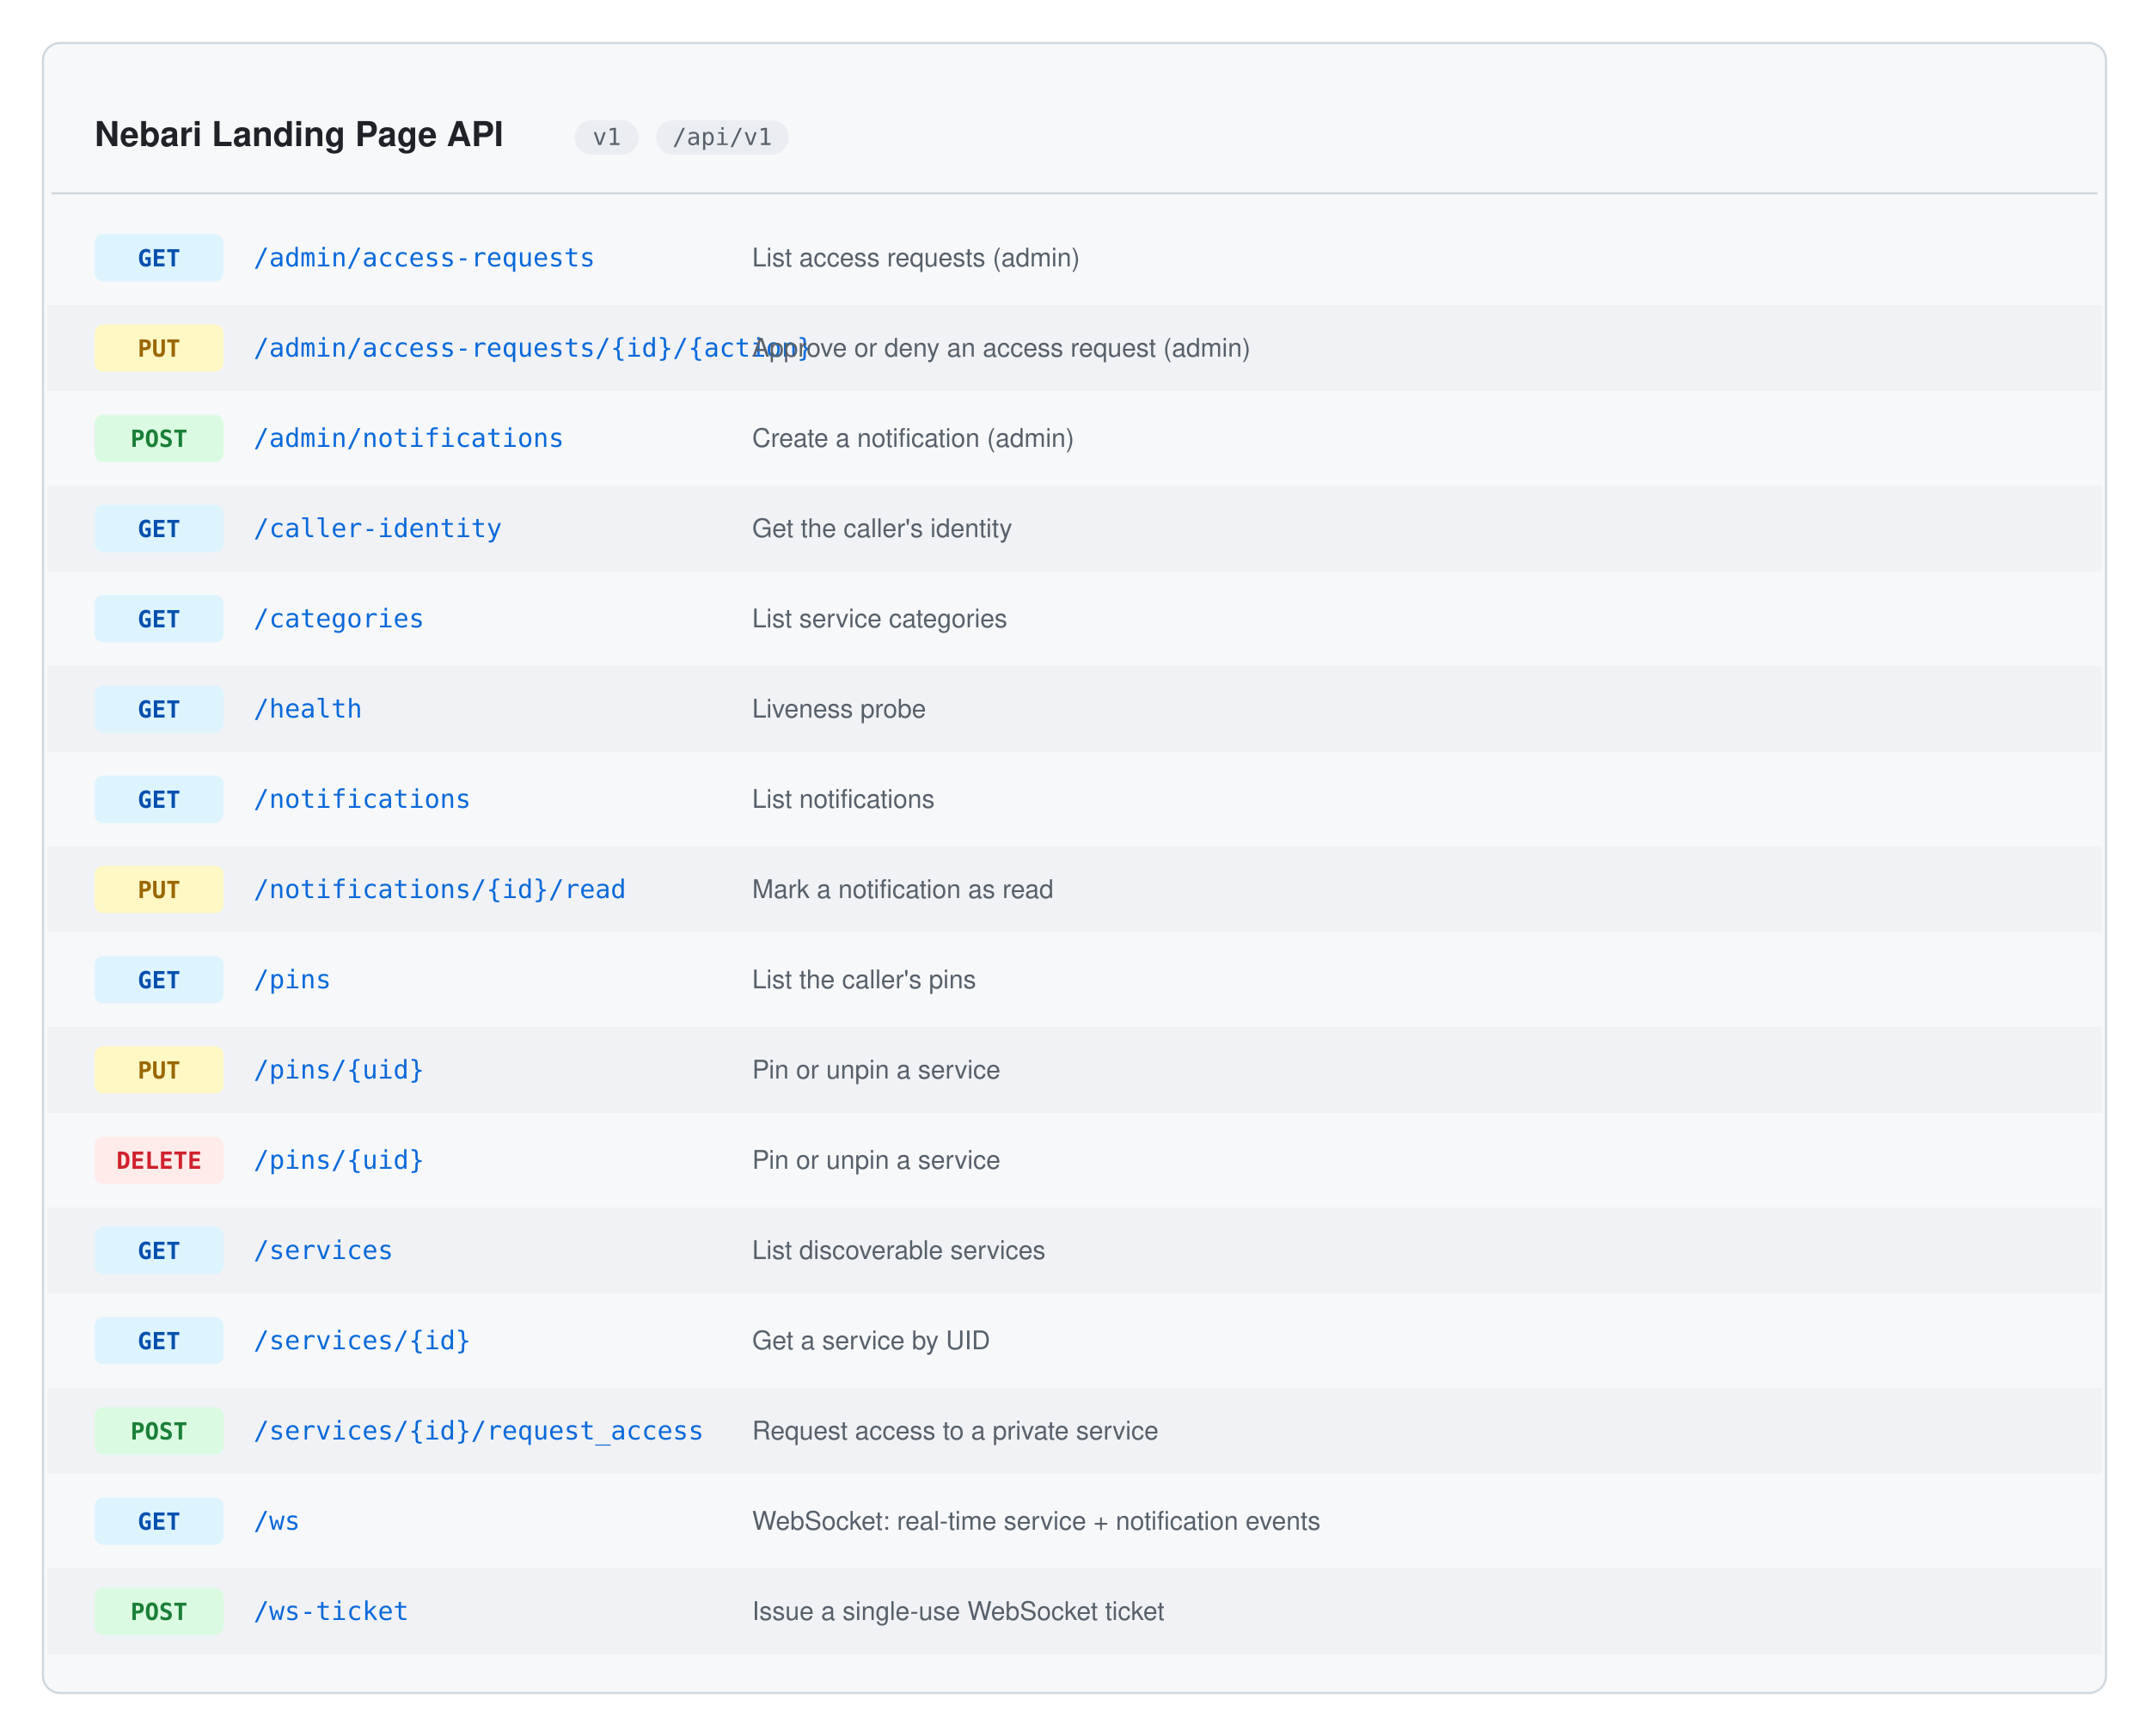
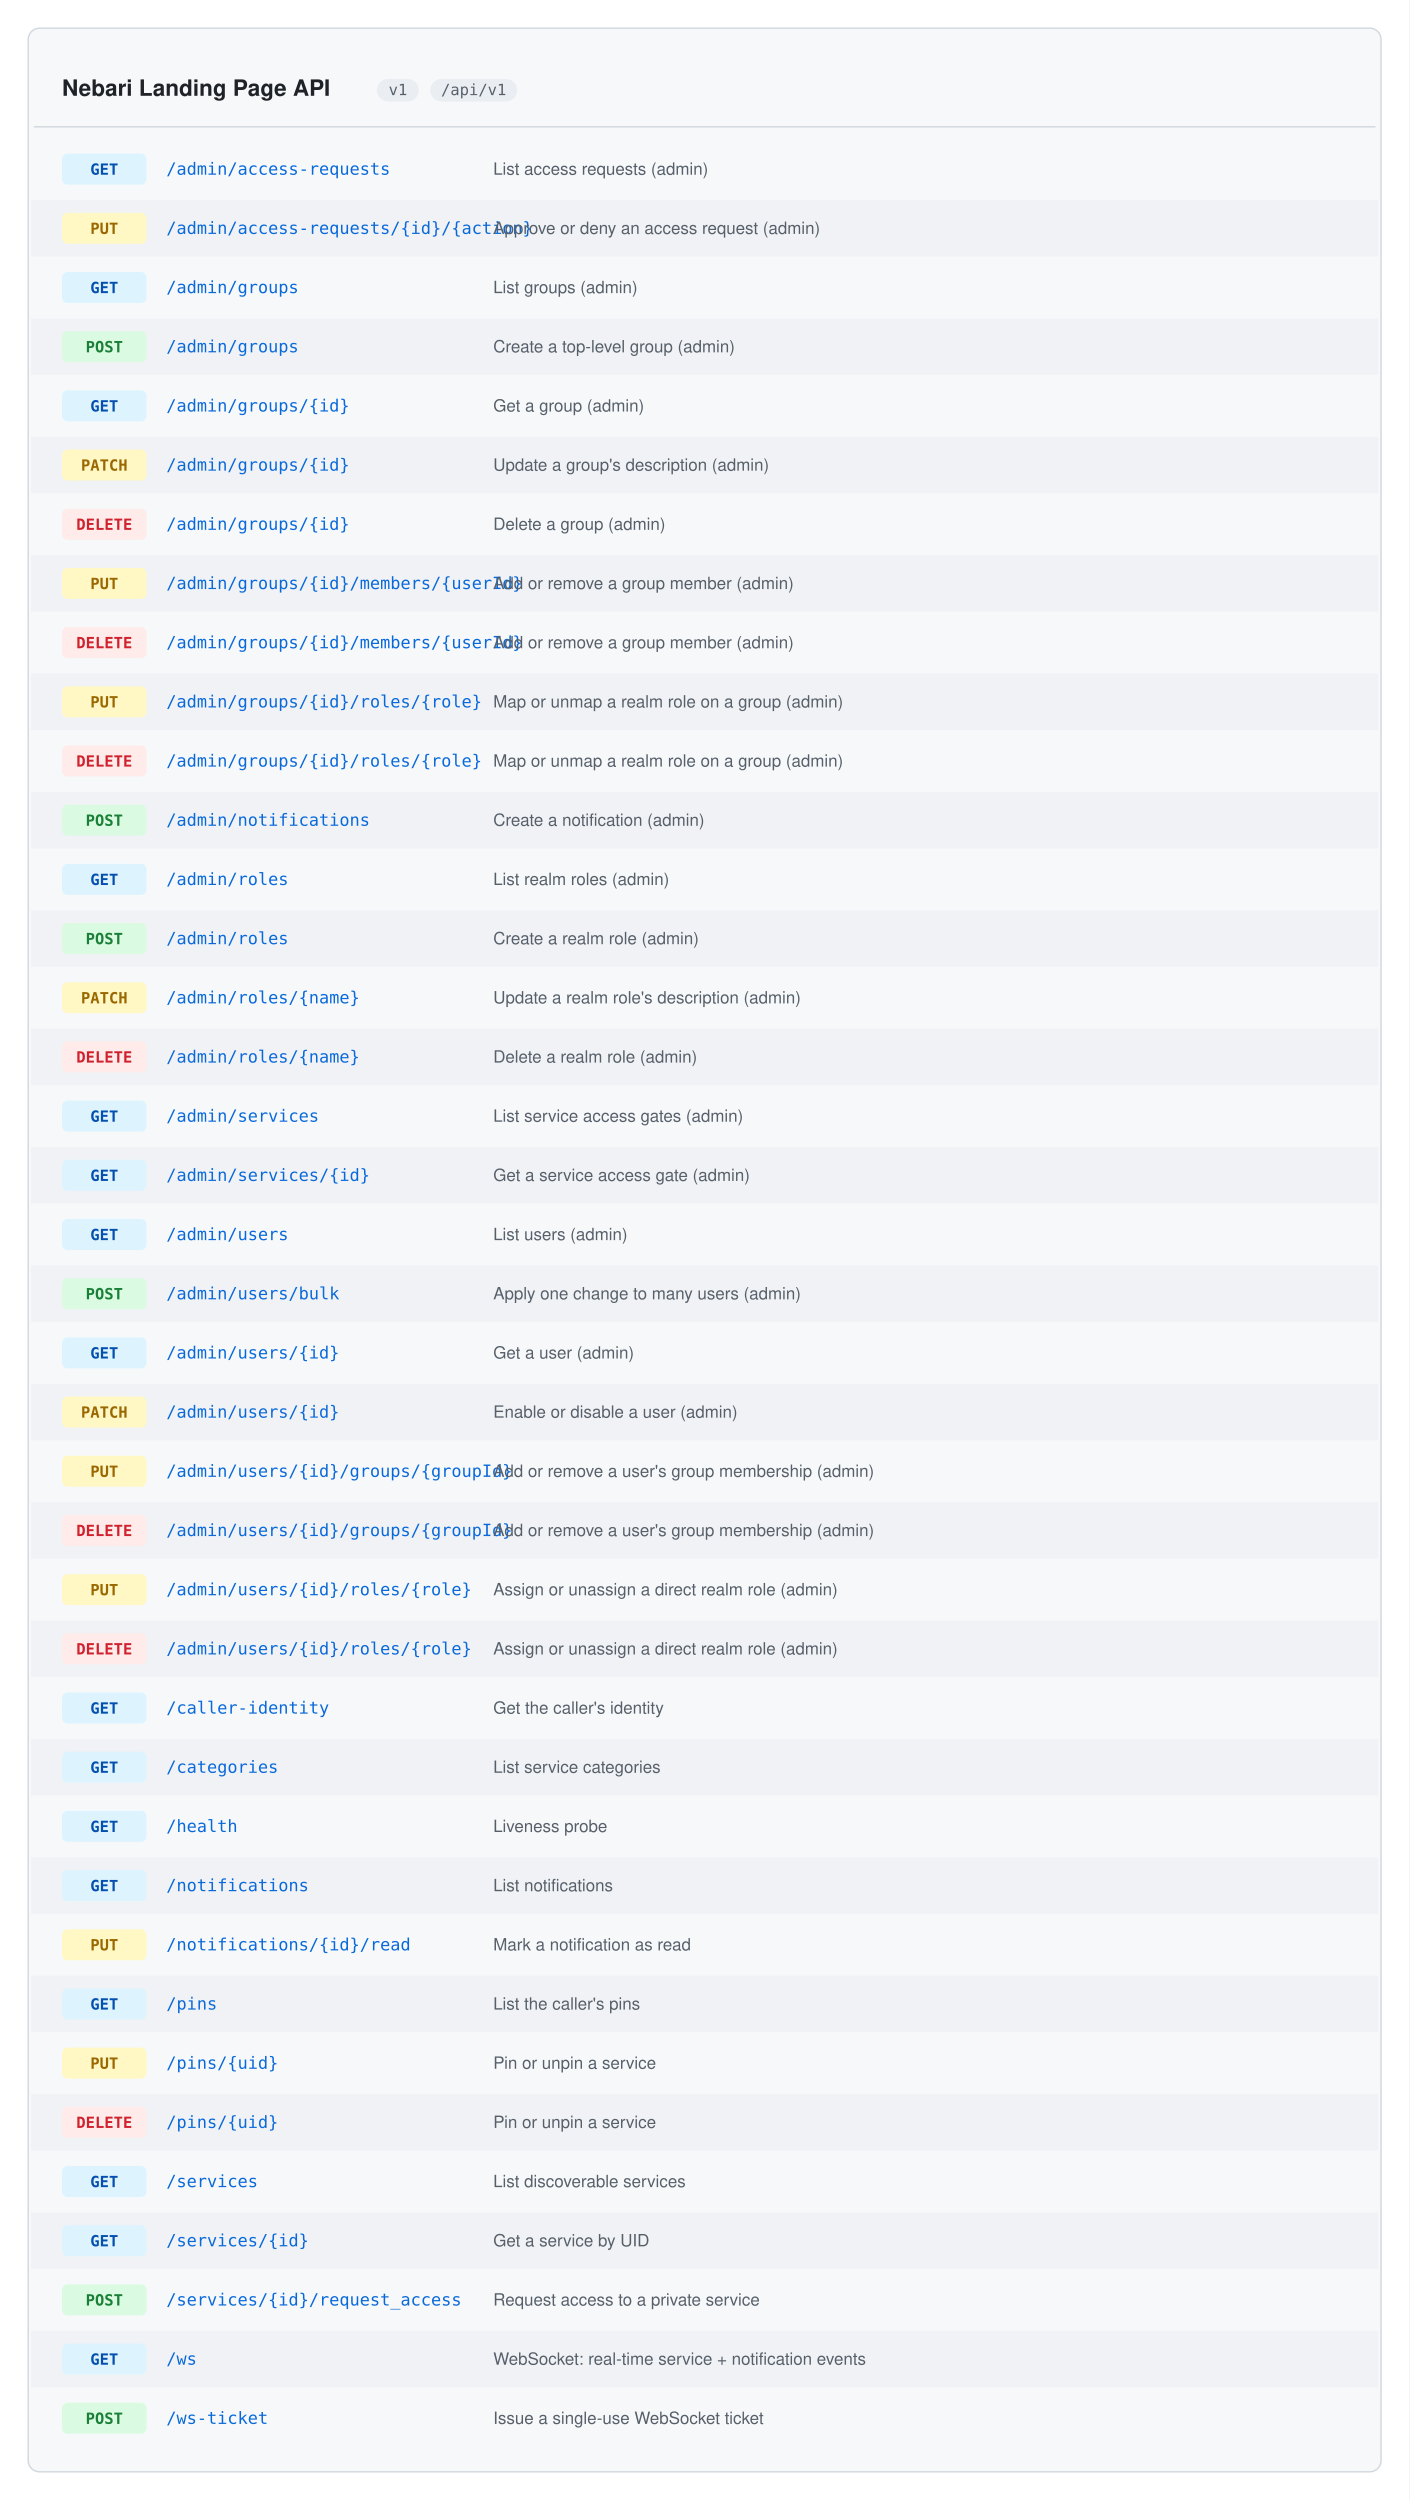
- <svg xmlns="http://www.w3.org/2000/svg" width="1000" height="808" viewBox="0 0 1000 808">
-   <rect width="1000" height="808" fill="#ffffff" />
-   <rect x="20" y="20" width="960" height="768" rx="8" fill="#f6f8fa" stroke="#d0d7de" stroke-width="1" />
+ <svg xmlns="http://www.w3.org/2000/svg" width="1000" height="1774" viewBox="0 0 1000 1774">
+   <rect width="1000" height="1774" fill="#ffffff" />
+   <rect x="20" y="20" width="960" height="1734" rx="8" fill="#f6f8fa" stroke="#d0d7de" stroke-width="1" />
  <text x="44" y="68" font-family="-apple-system,BlinkMacSystemFont,'Segoe UI',Helvetica,Arial,sans-serif" font-size="16" font-weight="600" fill="#1f2328">Nebari Landing Page API</text>
  <rect x="267.4" y="56.0" width="29.8" height="16" rx="8" fill="#eaeef2" />
  <text x="282.4" y="67.5" font-family="ui-monospace,'Cascadia Code','Source Code Pro',Menlo,Consolas,monospace" font-size="11" fill="#57606a" text-anchor="middle">v1</text>
  <rect x="305.3" y="56.0" width="61.7" height="16" rx="8" fill="#eaeef2" />
  <text x="336.1" y="67.5" font-family="ui-monospace,'Cascadia Code','Source Code Pro',Menlo,Consolas,monospace" font-size="11" fill="#57606a" text-anchor="middle">/api/v1</text>
  <line x1="24" y1="90" x2="976" y2="90" stroke="#d0d7de" stroke-width="1" />
  <rect x="44" y="109" width="60" height="22" rx="4" fill="#ddf4ff" />
  <text x="74" y="124" font-family="ui-monospace,'Cascadia Code','Source Code Pro',Menlo,Consolas,monospace" font-size="11" font-weight="600" fill="#0550ae" text-anchor="middle">GET</text>
  <text x="118" y="124" font-family="ui-monospace,'Cascadia Code','Source Code Pro',Menlo,Consolas,monospace" font-size="12" fill="#0969da">/admin/access-requests</text>
  <text x="350" y="124" font-family="-apple-system,BlinkMacSystemFont,'Segoe UI',Helvetica,Arial,sans-serif" font-size="12" fill="#57606a">List access requests (admin)</text>
  <rect x="22" y="142" width="956" height="40" fill="#f0f2f5" />
  <rect x="44" y="151" width="60" height="22" rx="4" fill="#fff8c5" />
  <text x="74" y="166" font-family="ui-monospace,'Cascadia Code','Source Code Pro',Menlo,Consolas,monospace" font-size="11" font-weight="600" fill="#9a6700" text-anchor="middle">PUT</text>
  <text x="118" y="166" font-family="ui-monospace,'Cascadia Code','Source Code Pro',Menlo,Consolas,monospace" font-size="12" fill="#0969da">/admin/access-requests/{id}/{action}</text>
  <text x="350" y="166" font-family="-apple-system,BlinkMacSystemFont,'Segoe UI',Helvetica,Arial,sans-serif" font-size="12" fill="#57606a">Approve or deny an access request (admin)</text>
-   <rect x="44" y="193" width="60" height="22" rx="4" fill="#dafbe1" />
-   <text x="74" y="208" font-family="ui-monospace,'Cascadia Code','Source Code Pro',Menlo,Consolas,monospace" font-size="11" font-weight="600" fill="#1a7f37" text-anchor="middle">POST</text>
-   <text x="118" y="208" font-family="ui-monospace,'Cascadia Code','Source Code Pro',Menlo,Consolas,monospace" font-size="12" fill="#0969da">/admin/notifications</text>
-   <text x="350" y="208" font-family="-apple-system,BlinkMacSystemFont,'Segoe UI',Helvetica,Arial,sans-serif" font-size="12" fill="#57606a">Create a notification (admin)</text>
+   <rect x="44" y="193" width="60" height="22" rx="4" fill="#ddf4ff" />
+   <text x="74" y="208" font-family="ui-monospace,'Cascadia Code','Source Code Pro',Menlo,Consolas,monospace" font-size="11" font-weight="600" fill="#0550ae" text-anchor="middle">GET</text>
+   <text x="118" y="208" font-family="ui-monospace,'Cascadia Code','Source Code Pro',Menlo,Consolas,monospace" font-size="12" fill="#0969da">/admin/groups</text>
+   <text x="350" y="208" font-family="-apple-system,BlinkMacSystemFont,'Segoe UI',Helvetica,Arial,sans-serif" font-size="12" fill="#57606a">List groups (admin)</text>
  <rect x="22" y="226" width="956" height="40" fill="#f0f2f5" />
-   <rect x="44" y="235" width="60" height="22" rx="4" fill="#ddf4ff" />
-   <text x="74" y="250" font-family="ui-monospace,'Cascadia Code','Source Code Pro',Menlo,Consolas,monospace" font-size="11" font-weight="600" fill="#0550ae" text-anchor="middle">GET</text>
-   <text x="118" y="250" font-family="ui-monospace,'Cascadia Code','Source Code Pro',Menlo,Consolas,monospace" font-size="12" fill="#0969da">/caller-identity</text>
-   <text x="350" y="250" font-family="-apple-system,BlinkMacSystemFont,'Segoe UI',Helvetica,Arial,sans-serif" font-size="12" fill="#57606a">Get the caller's identity</text>
+   <rect x="44" y="235" width="60" height="22" rx="4" fill="#dafbe1" />
+   <text x="74" y="250" font-family="ui-monospace,'Cascadia Code','Source Code Pro',Menlo,Consolas,monospace" font-size="11" font-weight="600" fill="#1a7f37" text-anchor="middle">POST</text>
+   <text x="118" y="250" font-family="ui-monospace,'Cascadia Code','Source Code Pro',Menlo,Consolas,monospace" font-size="12" fill="#0969da">/admin/groups</text>
+   <text x="350" y="250" font-family="-apple-system,BlinkMacSystemFont,'Segoe UI',Helvetica,Arial,sans-serif" font-size="12" fill="#57606a">Create a top-level group (admin)</text>
  <rect x="44" y="277" width="60" height="22" rx="4" fill="#ddf4ff" />
  <text x="74" y="292" font-family="ui-monospace,'Cascadia Code','Source Code Pro',Menlo,Consolas,monospace" font-size="11" font-weight="600" fill="#0550ae" text-anchor="middle">GET</text>
-   <text x="118" y="292" font-family="ui-monospace,'Cascadia Code','Source Code Pro',Menlo,Consolas,monospace" font-size="12" fill="#0969da">/categories</text>
-   <text x="350" y="292" font-family="-apple-system,BlinkMacSystemFont,'Segoe UI',Helvetica,Arial,sans-serif" font-size="12" fill="#57606a">List service categories</text>
+   <text x="118" y="292" font-family="ui-monospace,'Cascadia Code','Source Code Pro',Menlo,Consolas,monospace" font-size="12" fill="#0969da">/admin/groups/{id}</text>
+   <text x="350" y="292" font-family="-apple-system,BlinkMacSystemFont,'Segoe UI',Helvetica,Arial,sans-serif" font-size="12" fill="#57606a">Get a group (admin)</text>
  <rect x="22" y="310" width="956" height="40" fill="#f0f2f5" />
-   <rect x="44" y="319" width="60" height="22" rx="4" fill="#ddf4ff" />
-   <text x="74" y="334" font-family="ui-monospace,'Cascadia Code','Source Code Pro',Menlo,Consolas,monospace" font-size="11" font-weight="600" fill="#0550ae" text-anchor="middle">GET</text>
-   <text x="118" y="334" font-family="ui-monospace,'Cascadia Code','Source Code Pro',Menlo,Consolas,monospace" font-size="12" fill="#0969da">/health</text>
-   <text x="350" y="334" font-family="-apple-system,BlinkMacSystemFont,'Segoe UI',Helvetica,Arial,sans-serif" font-size="12" fill="#57606a">Liveness probe</text>
-   <rect x="44" y="361" width="60" height="22" rx="4" fill="#ddf4ff" />
-   <text x="74" y="376" font-family="ui-monospace,'Cascadia Code','Source Code Pro',Menlo,Consolas,monospace" font-size="11" font-weight="600" fill="#0550ae" text-anchor="middle">GET</text>
-   <text x="118" y="376" font-family="ui-monospace,'Cascadia Code','Source Code Pro',Menlo,Consolas,monospace" font-size="12" fill="#0969da">/notifications</text>
-   <text x="350" y="376" font-family="-apple-system,BlinkMacSystemFont,'Segoe UI',Helvetica,Arial,sans-serif" font-size="12" fill="#57606a">List notifications</text>
+   <rect x="44" y="319" width="60" height="22" rx="4" fill="#fff8c5" />
+   <text x="74" y="334" font-family="ui-monospace,'Cascadia Code','Source Code Pro',Menlo,Consolas,monospace" font-size="11" font-weight="600" fill="#9a6700" text-anchor="middle">PATCH</text>
+   <text x="118" y="334" font-family="ui-monospace,'Cascadia Code','Source Code Pro',Menlo,Consolas,monospace" font-size="12" fill="#0969da">/admin/groups/{id}</text>
+   <text x="350" y="334" font-family="-apple-system,BlinkMacSystemFont,'Segoe UI',Helvetica,Arial,sans-serif" font-size="12" fill="#57606a">Update a group's description (admin)</text>
+   <rect x="44" y="361" width="60" height="22" rx="4" fill="#ffebe9" />
+   <text x="74" y="376" font-family="ui-monospace,'Cascadia Code','Source Code Pro',Menlo,Consolas,monospace" font-size="11" font-weight="600" fill="#cf222e" text-anchor="middle">DELETE</text>
+   <text x="118" y="376" font-family="ui-monospace,'Cascadia Code','Source Code Pro',Menlo,Consolas,monospace" font-size="12" fill="#0969da">/admin/groups/{id}</text>
+   <text x="350" y="376" font-family="-apple-system,BlinkMacSystemFont,'Segoe UI',Helvetica,Arial,sans-serif" font-size="12" fill="#57606a">Delete a group (admin)</text>
  <rect x="22" y="394" width="956" height="40" fill="#f0f2f5" />
  <rect x="44" y="403" width="60" height="22" rx="4" fill="#fff8c5" />
  <text x="74" y="418" font-family="ui-monospace,'Cascadia Code','Source Code Pro',Menlo,Consolas,monospace" font-size="11" font-weight="600" fill="#9a6700" text-anchor="middle">PUT</text>
-   <text x="118" y="418" font-family="ui-monospace,'Cascadia Code','Source Code Pro',Menlo,Consolas,monospace" font-size="12" fill="#0969da">/notifications/{id}/read</text>
-   <text x="350" y="418" font-family="-apple-system,BlinkMacSystemFont,'Segoe UI',Helvetica,Arial,sans-serif" font-size="12" fill="#57606a">Mark a notification as read</text>
-   <rect x="44" y="445" width="60" height="22" rx="4" fill="#ddf4ff" />
-   <text x="74" y="460" font-family="ui-monospace,'Cascadia Code','Source Code Pro',Menlo,Consolas,monospace" font-size="11" font-weight="600" fill="#0550ae" text-anchor="middle">GET</text>
-   <text x="118" y="460" font-family="ui-monospace,'Cascadia Code','Source Code Pro',Menlo,Consolas,monospace" font-size="12" fill="#0969da">/pins</text>
-   <text x="350" y="460" font-family="-apple-system,BlinkMacSystemFont,'Segoe UI',Helvetica,Arial,sans-serif" font-size="12" fill="#57606a">List the caller's pins</text>
+   <text x="118" y="418" font-family="ui-monospace,'Cascadia Code','Source Code Pro',Menlo,Consolas,monospace" font-size="12" fill="#0969da">/admin/groups/{id}/members/{userId}</text>
+   <text x="350" y="418" font-family="-apple-system,BlinkMacSystemFont,'Segoe UI',Helvetica,Arial,sans-serif" font-size="12" fill="#57606a">Add or remove a group member (admin)</text>
+   <rect x="44" y="445" width="60" height="22" rx="4" fill="#ffebe9" />
+   <text x="74" y="460" font-family="ui-monospace,'Cascadia Code','Source Code Pro',Menlo,Consolas,monospace" font-size="11" font-weight="600" fill="#cf222e" text-anchor="middle">DELETE</text>
+   <text x="118" y="460" font-family="ui-monospace,'Cascadia Code','Source Code Pro',Menlo,Consolas,monospace" font-size="12" fill="#0969da">/admin/groups/{id}/members/{userId}</text>
+   <text x="350" y="460" font-family="-apple-system,BlinkMacSystemFont,'Segoe UI',Helvetica,Arial,sans-serif" font-size="12" fill="#57606a">Add or remove a group member (admin)</text>
  <rect x="22" y="478" width="956" height="40" fill="#f0f2f5" />
  <rect x="44" y="487" width="60" height="22" rx="4" fill="#fff8c5" />
  <text x="74" y="502" font-family="ui-monospace,'Cascadia Code','Source Code Pro',Menlo,Consolas,monospace" font-size="11" font-weight="600" fill="#9a6700" text-anchor="middle">PUT</text>
-   <text x="118" y="502" font-family="ui-monospace,'Cascadia Code','Source Code Pro',Menlo,Consolas,monospace" font-size="12" fill="#0969da">/pins/{uid}</text>
-   <text x="350" y="502" font-family="-apple-system,BlinkMacSystemFont,'Segoe UI',Helvetica,Arial,sans-serif" font-size="12" fill="#57606a">Pin or unpin a service</text>
+   <text x="118" y="502" font-family="ui-monospace,'Cascadia Code','Source Code Pro',Menlo,Consolas,monospace" font-size="12" fill="#0969da">/admin/groups/{id}/roles/{role}</text>
+   <text x="350" y="502" font-family="-apple-system,BlinkMacSystemFont,'Segoe UI',Helvetica,Arial,sans-serif" font-size="12" fill="#57606a">Map or unmap a realm role on a group (admin)</text>
  <rect x="44" y="529" width="60" height="22" rx="4" fill="#ffebe9" />
  <text x="74" y="544" font-family="ui-monospace,'Cascadia Code','Source Code Pro',Menlo,Consolas,monospace" font-size="11" font-weight="600" fill="#cf222e" text-anchor="middle">DELETE</text>
-   <text x="118" y="544" font-family="ui-monospace,'Cascadia Code','Source Code Pro',Menlo,Consolas,monospace" font-size="12" fill="#0969da">/pins/{uid}</text>
-   <text x="350" y="544" font-family="-apple-system,BlinkMacSystemFont,'Segoe UI',Helvetica,Arial,sans-serif" font-size="12" fill="#57606a">Pin or unpin a service</text>
+   <text x="118" y="544" font-family="ui-monospace,'Cascadia Code','Source Code Pro',Menlo,Consolas,monospace" font-size="12" fill="#0969da">/admin/groups/{id}/roles/{role}</text>
+   <text x="350" y="544" font-family="-apple-system,BlinkMacSystemFont,'Segoe UI',Helvetica,Arial,sans-serif" font-size="12" fill="#57606a">Map or unmap a realm role on a group (admin)</text>
  <rect x="22" y="562" width="956" height="40" fill="#f0f2f5" />
-   <rect x="44" y="571" width="60" height="22" rx="4" fill="#ddf4ff" />
-   <text x="74" y="586" font-family="ui-monospace,'Cascadia Code','Source Code Pro',Menlo,Consolas,monospace" font-size="11" font-weight="600" fill="#0550ae" text-anchor="middle">GET</text>
-   <text x="118" y="586" font-family="ui-monospace,'Cascadia Code','Source Code Pro',Menlo,Consolas,monospace" font-size="12" fill="#0969da">/services</text>
-   <text x="350" y="586" font-family="-apple-system,BlinkMacSystemFont,'Segoe UI',Helvetica,Arial,sans-serif" font-size="12" fill="#57606a">List discoverable services</text>
+   <rect x="44" y="571" width="60" height="22" rx="4" fill="#dafbe1" />
+   <text x="74" y="586" font-family="ui-monospace,'Cascadia Code','Source Code Pro',Menlo,Consolas,monospace" font-size="11" font-weight="600" fill="#1a7f37" text-anchor="middle">POST</text>
+   <text x="118" y="586" font-family="ui-monospace,'Cascadia Code','Source Code Pro',Menlo,Consolas,monospace" font-size="12" fill="#0969da">/admin/notifications</text>
+   <text x="350" y="586" font-family="-apple-system,BlinkMacSystemFont,'Segoe UI',Helvetica,Arial,sans-serif" font-size="12" fill="#57606a">Create a notification (admin)</text>
  <rect x="44" y="613" width="60" height="22" rx="4" fill="#ddf4ff" />
  <text x="74" y="628" font-family="ui-monospace,'Cascadia Code','Source Code Pro',Menlo,Consolas,monospace" font-size="11" font-weight="600" fill="#0550ae" text-anchor="middle">GET</text>
-   <text x="118" y="628" font-family="ui-monospace,'Cascadia Code','Source Code Pro',Menlo,Consolas,monospace" font-size="12" fill="#0969da">/services/{id}</text>
-   <text x="350" y="628" font-family="-apple-system,BlinkMacSystemFont,'Segoe UI',Helvetica,Arial,sans-serif" font-size="12" fill="#57606a">Get a service by UID</text>
+   <text x="118" y="628" font-family="ui-monospace,'Cascadia Code','Source Code Pro',Menlo,Consolas,monospace" font-size="12" fill="#0969da">/admin/roles</text>
+   <text x="350" y="628" font-family="-apple-system,BlinkMacSystemFont,'Segoe UI',Helvetica,Arial,sans-serif" font-size="12" fill="#57606a">List realm roles (admin)</text>
  <rect x="22" y="646" width="956" height="40" fill="#f0f2f5" />
  <rect x="44" y="655" width="60" height="22" rx="4" fill="#dafbe1" />
  <text x="74" y="670" font-family="ui-monospace,'Cascadia Code','Source Code Pro',Menlo,Consolas,monospace" font-size="11" font-weight="600" fill="#1a7f37" text-anchor="middle">POST</text>
-   <text x="118" y="670" font-family="ui-monospace,'Cascadia Code','Source Code Pro',Menlo,Consolas,monospace" font-size="12" fill="#0969da">/services/{id}/request_access</text>
-   <text x="350" y="670" font-family="-apple-system,BlinkMacSystemFont,'Segoe UI',Helvetica,Arial,sans-serif" font-size="12" fill="#57606a">Request access to a private service</text>
-   <rect x="44" y="697" width="60" height="22" rx="4" fill="#ddf4ff" />
-   <text x="74" y="712" font-family="ui-monospace,'Cascadia Code','Source Code Pro',Menlo,Consolas,monospace" font-size="11" font-weight="600" fill="#0550ae" text-anchor="middle">GET</text>
-   <text x="118" y="712" font-family="ui-monospace,'Cascadia Code','Source Code Pro',Menlo,Consolas,monospace" font-size="12" fill="#0969da">/ws</text>
-   <text x="350" y="712" font-family="-apple-system,BlinkMacSystemFont,'Segoe UI',Helvetica,Arial,sans-serif" font-size="12" fill="#57606a">WebSocket: real-time service + notification events</text>
+   <text x="118" y="670" font-family="ui-monospace,'Cascadia Code','Source Code Pro',Menlo,Consolas,monospace" font-size="12" fill="#0969da">/admin/roles</text>
+   <text x="350" y="670" font-family="-apple-system,BlinkMacSystemFont,'Segoe UI',Helvetica,Arial,sans-serif" font-size="12" fill="#57606a">Create a realm role (admin)</text>
+   <rect x="44" y="697" width="60" height="22" rx="4" fill="#fff8c5" />
+   <text x="74" y="712" font-family="ui-monospace,'Cascadia Code','Source Code Pro',Menlo,Consolas,monospace" font-size="11" font-weight="600" fill="#9a6700" text-anchor="middle">PATCH</text>
+   <text x="118" y="712" font-family="ui-monospace,'Cascadia Code','Source Code Pro',Menlo,Consolas,monospace" font-size="12" fill="#0969da">/admin/roles/{name}</text>
+   <text x="350" y="712" font-family="-apple-system,BlinkMacSystemFont,'Segoe UI',Helvetica,Arial,sans-serif" font-size="12" fill="#57606a">Update a realm role's description (admin)</text>
  <rect x="22" y="730" width="956" height="40" fill="#f0f2f5" />
-   <rect x="44" y="739" width="60" height="22" rx="4" fill="#dafbe1" />
-   <text x="74" y="754" font-family="ui-monospace,'Cascadia Code','Source Code Pro',Menlo,Consolas,monospace" font-size="11" font-weight="600" fill="#1a7f37" text-anchor="middle">POST</text>
-   <text x="118" y="754" font-family="ui-monospace,'Cascadia Code','Source Code Pro',Menlo,Consolas,monospace" font-size="12" fill="#0969da">/ws-ticket</text>
-   <text x="350" y="754" font-family="-apple-system,BlinkMacSystemFont,'Segoe UI',Helvetica,Arial,sans-serif" font-size="12" fill="#57606a">Issue a single-use WebSocket ticket</text>
+   <rect x="44" y="739" width="60" height="22" rx="4" fill="#ffebe9" />
+   <text x="74" y="754" font-family="ui-monospace,'Cascadia Code','Source Code Pro',Menlo,Consolas,monospace" font-size="11" font-weight="600" fill="#cf222e" text-anchor="middle">DELETE</text>
+   <text x="118" y="754" font-family="ui-monospace,'Cascadia Code','Source Code Pro',Menlo,Consolas,monospace" font-size="12" fill="#0969da">/admin/roles/{name}</text>
+   <text x="350" y="754" font-family="-apple-system,BlinkMacSystemFont,'Segoe UI',Helvetica,Arial,sans-serif" font-size="12" fill="#57606a">Delete a realm role (admin)</text>
+   <rect x="44" y="781" width="60" height="22" rx="4" fill="#ddf4ff" />
+   <text x="74" y="796" font-family="ui-monospace,'Cascadia Code','Source Code Pro',Menlo,Consolas,monospace" font-size="11" font-weight="600" fill="#0550ae" text-anchor="middle">GET</text>
+   <text x="118" y="796" font-family="ui-monospace,'Cascadia Code','Source Code Pro',Menlo,Consolas,monospace" font-size="12" fill="#0969da">/admin/services</text>
+   <text x="350" y="796" font-family="-apple-system,BlinkMacSystemFont,'Segoe UI',Helvetica,Arial,sans-serif" font-size="12" fill="#57606a">List service access gates (admin)</text>
+   <rect x="22" y="814" width="956" height="40" fill="#f0f2f5" />
+   <rect x="44" y="823" width="60" height="22" rx="4" fill="#ddf4ff" />
+   <text x="74" y="838" font-family="ui-monospace,'Cascadia Code','Source Code Pro',Menlo,Consolas,monospace" font-size="11" font-weight="600" fill="#0550ae" text-anchor="middle">GET</text>
+   <text x="118" y="838" font-family="ui-monospace,'Cascadia Code','Source Code Pro',Menlo,Consolas,monospace" font-size="12" fill="#0969da">/admin/services/{id}</text>
+   <text x="350" y="838" font-family="-apple-system,BlinkMacSystemFont,'Segoe UI',Helvetica,Arial,sans-serif" font-size="12" fill="#57606a">Get a service access gate (admin)</text>
+   <rect x="44" y="865" width="60" height="22" rx="4" fill="#ddf4ff" />
+   <text x="74" y="880" font-family="ui-monospace,'Cascadia Code','Source Code Pro',Menlo,Consolas,monospace" font-size="11" font-weight="600" fill="#0550ae" text-anchor="middle">GET</text>
+   <text x="118" y="880" font-family="ui-monospace,'Cascadia Code','Source Code Pro',Menlo,Consolas,monospace" font-size="12" fill="#0969da">/admin/users</text>
+   <text x="350" y="880" font-family="-apple-system,BlinkMacSystemFont,'Segoe UI',Helvetica,Arial,sans-serif" font-size="12" fill="#57606a">List users (admin)</text>
+   <rect x="22" y="898" width="956" height="40" fill="#f0f2f5" />
+   <rect x="44" y="907" width="60" height="22" rx="4" fill="#dafbe1" />
+   <text x="74" y="922" font-family="ui-monospace,'Cascadia Code','Source Code Pro',Menlo,Consolas,monospace" font-size="11" font-weight="600" fill="#1a7f37" text-anchor="middle">POST</text>
+   <text x="118" y="922" font-family="ui-monospace,'Cascadia Code','Source Code Pro',Menlo,Consolas,monospace" font-size="12" fill="#0969da">/admin/users/bulk</text>
+   <text x="350" y="922" font-family="-apple-system,BlinkMacSystemFont,'Segoe UI',Helvetica,Arial,sans-serif" font-size="12" fill="#57606a">Apply one change to many users (admin)</text>
+   <rect x="44" y="949" width="60" height="22" rx="4" fill="#ddf4ff" />
+   <text x="74" y="964" font-family="ui-monospace,'Cascadia Code','Source Code Pro',Menlo,Consolas,monospace" font-size="11" font-weight="600" fill="#0550ae" text-anchor="middle">GET</text>
+   <text x="118" y="964" font-family="ui-monospace,'Cascadia Code','Source Code Pro',Menlo,Consolas,monospace" font-size="12" fill="#0969da">/admin/users/{id}</text>
+   <text x="350" y="964" font-family="-apple-system,BlinkMacSystemFont,'Segoe UI',Helvetica,Arial,sans-serif" font-size="12" fill="#57606a">Get a user (admin)</text>
+   <rect x="22" y="982" width="956" height="40" fill="#f0f2f5" />
+   <rect x="44" y="991" width="60" height="22" rx="4" fill="#fff8c5" />
+   <text x="74" y="1006" font-family="ui-monospace,'Cascadia Code','Source Code Pro',Menlo,Consolas,monospace" font-size="11" font-weight="600" fill="#9a6700" text-anchor="middle">PATCH</text>
+   <text x="118" y="1006" font-family="ui-monospace,'Cascadia Code','Source Code Pro',Menlo,Consolas,monospace" font-size="12" fill="#0969da">/admin/users/{id}</text>
+   <text x="350" y="1006" font-family="-apple-system,BlinkMacSystemFont,'Segoe UI',Helvetica,Arial,sans-serif" font-size="12" fill="#57606a">Enable or disable a user (admin)</text>
+   <rect x="44" y="1033" width="60" height="22" rx="4" fill="#fff8c5" />
+   <text x="74" y="1048" font-family="ui-monospace,'Cascadia Code','Source Code Pro',Menlo,Consolas,monospace" font-size="11" font-weight="600" fill="#9a6700" text-anchor="middle">PUT</text>
+   <text x="118" y="1048" font-family="ui-monospace,'Cascadia Code','Source Code Pro',Menlo,Consolas,monospace" font-size="12" fill="#0969da">/admin/users/{id}/groups/{groupId}</text>
+   <text x="350" y="1048" font-family="-apple-system,BlinkMacSystemFont,'Segoe UI',Helvetica,Arial,sans-serif" font-size="12" fill="#57606a">Add or remove a user's group membership (admin)</text>
+   <rect x="22" y="1066" width="956" height="40" fill="#f0f2f5" />
+   <rect x="44" y="1075" width="60" height="22" rx="4" fill="#ffebe9" />
+   <text x="74" y="1090" font-family="ui-monospace,'Cascadia Code','Source Code Pro',Menlo,Consolas,monospace" font-size="11" font-weight="600" fill="#cf222e" text-anchor="middle">DELETE</text>
+   <text x="118" y="1090" font-family="ui-monospace,'Cascadia Code','Source Code Pro',Menlo,Consolas,monospace" font-size="12" fill="#0969da">/admin/users/{id}/groups/{groupId}</text>
+   <text x="350" y="1090" font-family="-apple-system,BlinkMacSystemFont,'Segoe UI',Helvetica,Arial,sans-serif" font-size="12" fill="#57606a">Add or remove a user's group membership (admin)</text>
+   <rect x="44" y="1117" width="60" height="22" rx="4" fill="#fff8c5" />
+   <text x="74" y="1132" font-family="ui-monospace,'Cascadia Code','Source Code Pro',Menlo,Consolas,monospace" font-size="11" font-weight="600" fill="#9a6700" text-anchor="middle">PUT</text>
+   <text x="118" y="1132" font-family="ui-monospace,'Cascadia Code','Source Code Pro',Menlo,Consolas,monospace" font-size="12" fill="#0969da">/admin/users/{id}/roles/{role}</text>
+   <text x="350" y="1132" font-family="-apple-system,BlinkMacSystemFont,'Segoe UI',Helvetica,Arial,sans-serif" font-size="12" fill="#57606a">Assign or unassign a direct realm role (admin)</text>
+   <rect x="22" y="1150" width="956" height="40" fill="#f0f2f5" />
+   <rect x="44" y="1159" width="60" height="22" rx="4" fill="#ffebe9" />
+   <text x="74" y="1174" font-family="ui-monospace,'Cascadia Code','Source Code Pro',Menlo,Consolas,monospace" font-size="11" font-weight="600" fill="#cf222e" text-anchor="middle">DELETE</text>
+   <text x="118" y="1174" font-family="ui-monospace,'Cascadia Code','Source Code Pro',Menlo,Consolas,monospace" font-size="12" fill="#0969da">/admin/users/{id}/roles/{role}</text>
+   <text x="350" y="1174" font-family="-apple-system,BlinkMacSystemFont,'Segoe UI',Helvetica,Arial,sans-serif" font-size="12" fill="#57606a">Assign or unassign a direct realm role (admin)</text>
+   <rect x="44" y="1201" width="60" height="22" rx="4" fill="#ddf4ff" />
+   <text x="74" y="1216" font-family="ui-monospace,'Cascadia Code','Source Code Pro',Menlo,Consolas,monospace" font-size="11" font-weight="600" fill="#0550ae" text-anchor="middle">GET</text>
+   <text x="118" y="1216" font-family="ui-monospace,'Cascadia Code','Source Code Pro',Menlo,Consolas,monospace" font-size="12" fill="#0969da">/caller-identity</text>
+   <text x="350" y="1216" font-family="-apple-system,BlinkMacSystemFont,'Segoe UI',Helvetica,Arial,sans-serif" font-size="12" fill="#57606a">Get the caller's identity</text>
+   <rect x="22" y="1234" width="956" height="40" fill="#f0f2f5" />
+   <rect x="44" y="1243" width="60" height="22" rx="4" fill="#ddf4ff" />
+   <text x="74" y="1258" font-family="ui-monospace,'Cascadia Code','Source Code Pro',Menlo,Consolas,monospace" font-size="11" font-weight="600" fill="#0550ae" text-anchor="middle">GET</text>
+   <text x="118" y="1258" font-family="ui-monospace,'Cascadia Code','Source Code Pro',Menlo,Consolas,monospace" font-size="12" fill="#0969da">/categories</text>
+   <text x="350" y="1258" font-family="-apple-system,BlinkMacSystemFont,'Segoe UI',Helvetica,Arial,sans-serif" font-size="12" fill="#57606a">List service categories</text>
+   <rect x="44" y="1285" width="60" height="22" rx="4" fill="#ddf4ff" />
+   <text x="74" y="1300" font-family="ui-monospace,'Cascadia Code','Source Code Pro',Menlo,Consolas,monospace" font-size="11" font-weight="600" fill="#0550ae" text-anchor="middle">GET</text>
+   <text x="118" y="1300" font-family="ui-monospace,'Cascadia Code','Source Code Pro',Menlo,Consolas,monospace" font-size="12" fill="#0969da">/health</text>
+   <text x="350" y="1300" font-family="-apple-system,BlinkMacSystemFont,'Segoe UI',Helvetica,Arial,sans-serif" font-size="12" fill="#57606a">Liveness probe</text>
+   <rect x="22" y="1318" width="956" height="40" fill="#f0f2f5" />
+   <rect x="44" y="1327" width="60" height="22" rx="4" fill="#ddf4ff" />
+   <text x="74" y="1342" font-family="ui-monospace,'Cascadia Code','Source Code Pro',Menlo,Consolas,monospace" font-size="11" font-weight="600" fill="#0550ae" text-anchor="middle">GET</text>
+   <text x="118" y="1342" font-family="ui-monospace,'Cascadia Code','Source Code Pro',Menlo,Consolas,monospace" font-size="12" fill="#0969da">/notifications</text>
+   <text x="350" y="1342" font-family="-apple-system,BlinkMacSystemFont,'Segoe UI',Helvetica,Arial,sans-serif" font-size="12" fill="#57606a">List notifications</text>
+   <rect x="44" y="1369" width="60" height="22" rx="4" fill="#fff8c5" />
+   <text x="74" y="1384" font-family="ui-monospace,'Cascadia Code','Source Code Pro',Menlo,Consolas,monospace" font-size="11" font-weight="600" fill="#9a6700" text-anchor="middle">PUT</text>
+   <text x="118" y="1384" font-family="ui-monospace,'Cascadia Code','Source Code Pro',Menlo,Consolas,monospace" font-size="12" fill="#0969da">/notifications/{id}/read</text>
+   <text x="350" y="1384" font-family="-apple-system,BlinkMacSystemFont,'Segoe UI',Helvetica,Arial,sans-serif" font-size="12" fill="#57606a">Mark a notification as read</text>
+   <rect x="22" y="1402" width="956" height="40" fill="#f0f2f5" />
+   <rect x="44" y="1411" width="60" height="22" rx="4" fill="#ddf4ff" />
+   <text x="74" y="1426" font-family="ui-monospace,'Cascadia Code','Source Code Pro',Menlo,Consolas,monospace" font-size="11" font-weight="600" fill="#0550ae" text-anchor="middle">GET</text>
+   <text x="118" y="1426" font-family="ui-monospace,'Cascadia Code','Source Code Pro',Menlo,Consolas,monospace" font-size="12" fill="#0969da">/pins</text>
+   <text x="350" y="1426" font-family="-apple-system,BlinkMacSystemFont,'Segoe UI',Helvetica,Arial,sans-serif" font-size="12" fill="#57606a">List the caller's pins</text>
+   <rect x="44" y="1453" width="60" height="22" rx="4" fill="#fff8c5" />
+   <text x="74" y="1468" font-family="ui-monospace,'Cascadia Code','Source Code Pro',Menlo,Consolas,monospace" font-size="11" font-weight="600" fill="#9a6700" text-anchor="middle">PUT</text>
+   <text x="118" y="1468" font-family="ui-monospace,'Cascadia Code','Source Code Pro',Menlo,Consolas,monospace" font-size="12" fill="#0969da">/pins/{uid}</text>
+   <text x="350" y="1468" font-family="-apple-system,BlinkMacSystemFont,'Segoe UI',Helvetica,Arial,sans-serif" font-size="12" fill="#57606a">Pin or unpin a service</text>
+   <rect x="22" y="1486" width="956" height="40" fill="#f0f2f5" />
+   <rect x="44" y="1495" width="60" height="22" rx="4" fill="#ffebe9" />
+   <text x="74" y="1510" font-family="ui-monospace,'Cascadia Code','Source Code Pro',Menlo,Consolas,monospace" font-size="11" font-weight="600" fill="#cf222e" text-anchor="middle">DELETE</text>
+   <text x="118" y="1510" font-family="ui-monospace,'Cascadia Code','Source Code Pro',Menlo,Consolas,monospace" font-size="12" fill="#0969da">/pins/{uid}</text>
+   <text x="350" y="1510" font-family="-apple-system,BlinkMacSystemFont,'Segoe UI',Helvetica,Arial,sans-serif" font-size="12" fill="#57606a">Pin or unpin a service</text>
+   <rect x="44" y="1537" width="60" height="22" rx="4" fill="#ddf4ff" />
+   <text x="74" y="1552" font-family="ui-monospace,'Cascadia Code','Source Code Pro',Menlo,Consolas,monospace" font-size="11" font-weight="600" fill="#0550ae" text-anchor="middle">GET</text>
+   <text x="118" y="1552" font-family="ui-monospace,'Cascadia Code','Source Code Pro',Menlo,Consolas,monospace" font-size="12" fill="#0969da">/services</text>
+   <text x="350" y="1552" font-family="-apple-system,BlinkMacSystemFont,'Segoe UI',Helvetica,Arial,sans-serif" font-size="12" fill="#57606a">List discoverable services</text>
+   <rect x="22" y="1570" width="956" height="40" fill="#f0f2f5" />
+   <rect x="44" y="1579" width="60" height="22" rx="4" fill="#ddf4ff" />
+   <text x="74" y="1594" font-family="ui-monospace,'Cascadia Code','Source Code Pro',Menlo,Consolas,monospace" font-size="11" font-weight="600" fill="#0550ae" text-anchor="middle">GET</text>
+   <text x="118" y="1594" font-family="ui-monospace,'Cascadia Code','Source Code Pro',Menlo,Consolas,monospace" font-size="12" fill="#0969da">/services/{id}</text>
+   <text x="350" y="1594" font-family="-apple-system,BlinkMacSystemFont,'Segoe UI',Helvetica,Arial,sans-serif" font-size="12" fill="#57606a">Get a service by UID</text>
+   <rect x="44" y="1621" width="60" height="22" rx="4" fill="#dafbe1" />
+   <text x="74" y="1636" font-family="ui-monospace,'Cascadia Code','Source Code Pro',Menlo,Consolas,monospace" font-size="11" font-weight="600" fill="#1a7f37" text-anchor="middle">POST</text>
+   <text x="118" y="1636" font-family="ui-monospace,'Cascadia Code','Source Code Pro',Menlo,Consolas,monospace" font-size="12" fill="#0969da">/services/{id}/request_access</text>
+   <text x="350" y="1636" font-family="-apple-system,BlinkMacSystemFont,'Segoe UI',Helvetica,Arial,sans-serif" font-size="12" fill="#57606a">Request access to a private service</text>
+   <rect x="22" y="1654" width="956" height="40" fill="#f0f2f5" />
+   <rect x="44" y="1663" width="60" height="22" rx="4" fill="#ddf4ff" />
+   <text x="74" y="1678" font-family="ui-monospace,'Cascadia Code','Source Code Pro',Menlo,Consolas,monospace" font-size="11" font-weight="600" fill="#0550ae" text-anchor="middle">GET</text>
+   <text x="118" y="1678" font-family="ui-monospace,'Cascadia Code','Source Code Pro',Menlo,Consolas,monospace" font-size="12" fill="#0969da">/ws</text>
+   <text x="350" y="1678" font-family="-apple-system,BlinkMacSystemFont,'Segoe UI',Helvetica,Arial,sans-serif" font-size="12" fill="#57606a">WebSocket: real-time service + notification events</text>
+   <rect x="44" y="1705" width="60" height="22" rx="4" fill="#dafbe1" />
+   <text x="74" y="1720" font-family="ui-monospace,'Cascadia Code','Source Code Pro',Menlo,Consolas,monospace" font-size="11" font-weight="600" fill="#1a7f37" text-anchor="middle">POST</text>
+   <text x="118" y="1720" font-family="ui-monospace,'Cascadia Code','Source Code Pro',Menlo,Consolas,monospace" font-size="12" fill="#0969da">/ws-ticket</text>
+   <text x="350" y="1720" font-family="-apple-system,BlinkMacSystemFont,'Segoe UI',Helvetica,Arial,sans-serif" font-size="12" fill="#57606a">Issue a single-use WebSocket ticket</text>
</svg>
